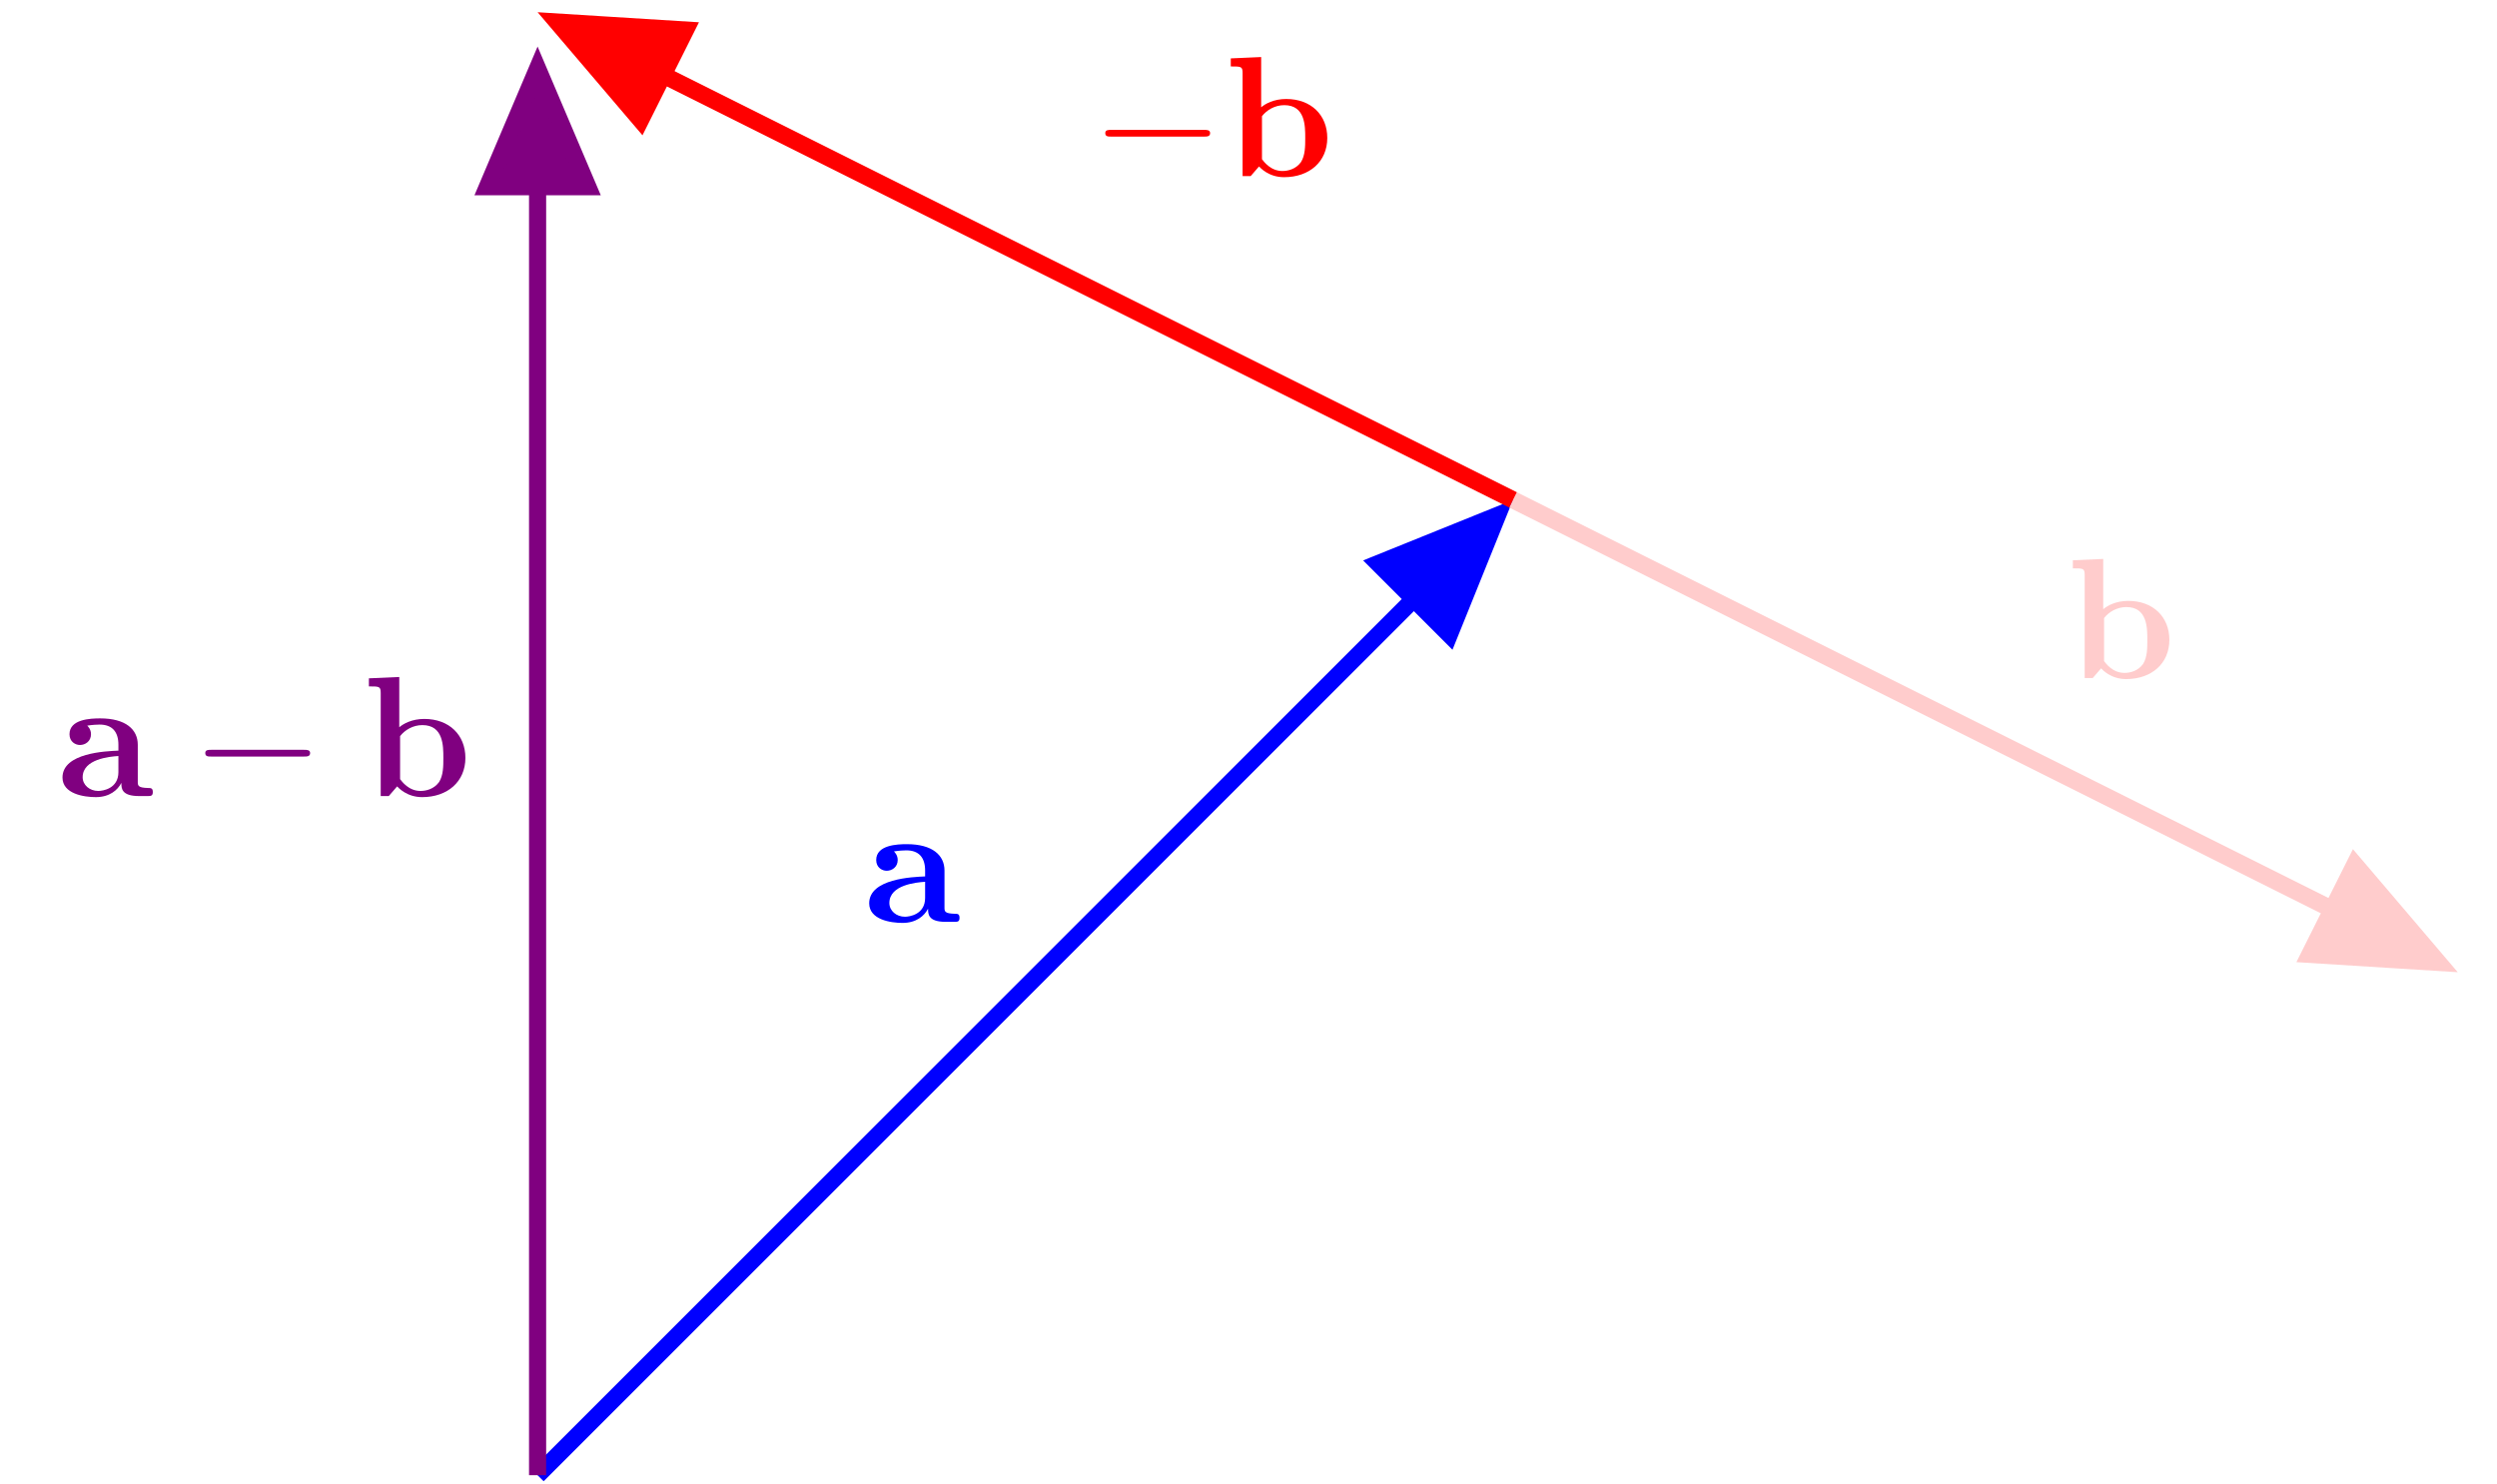
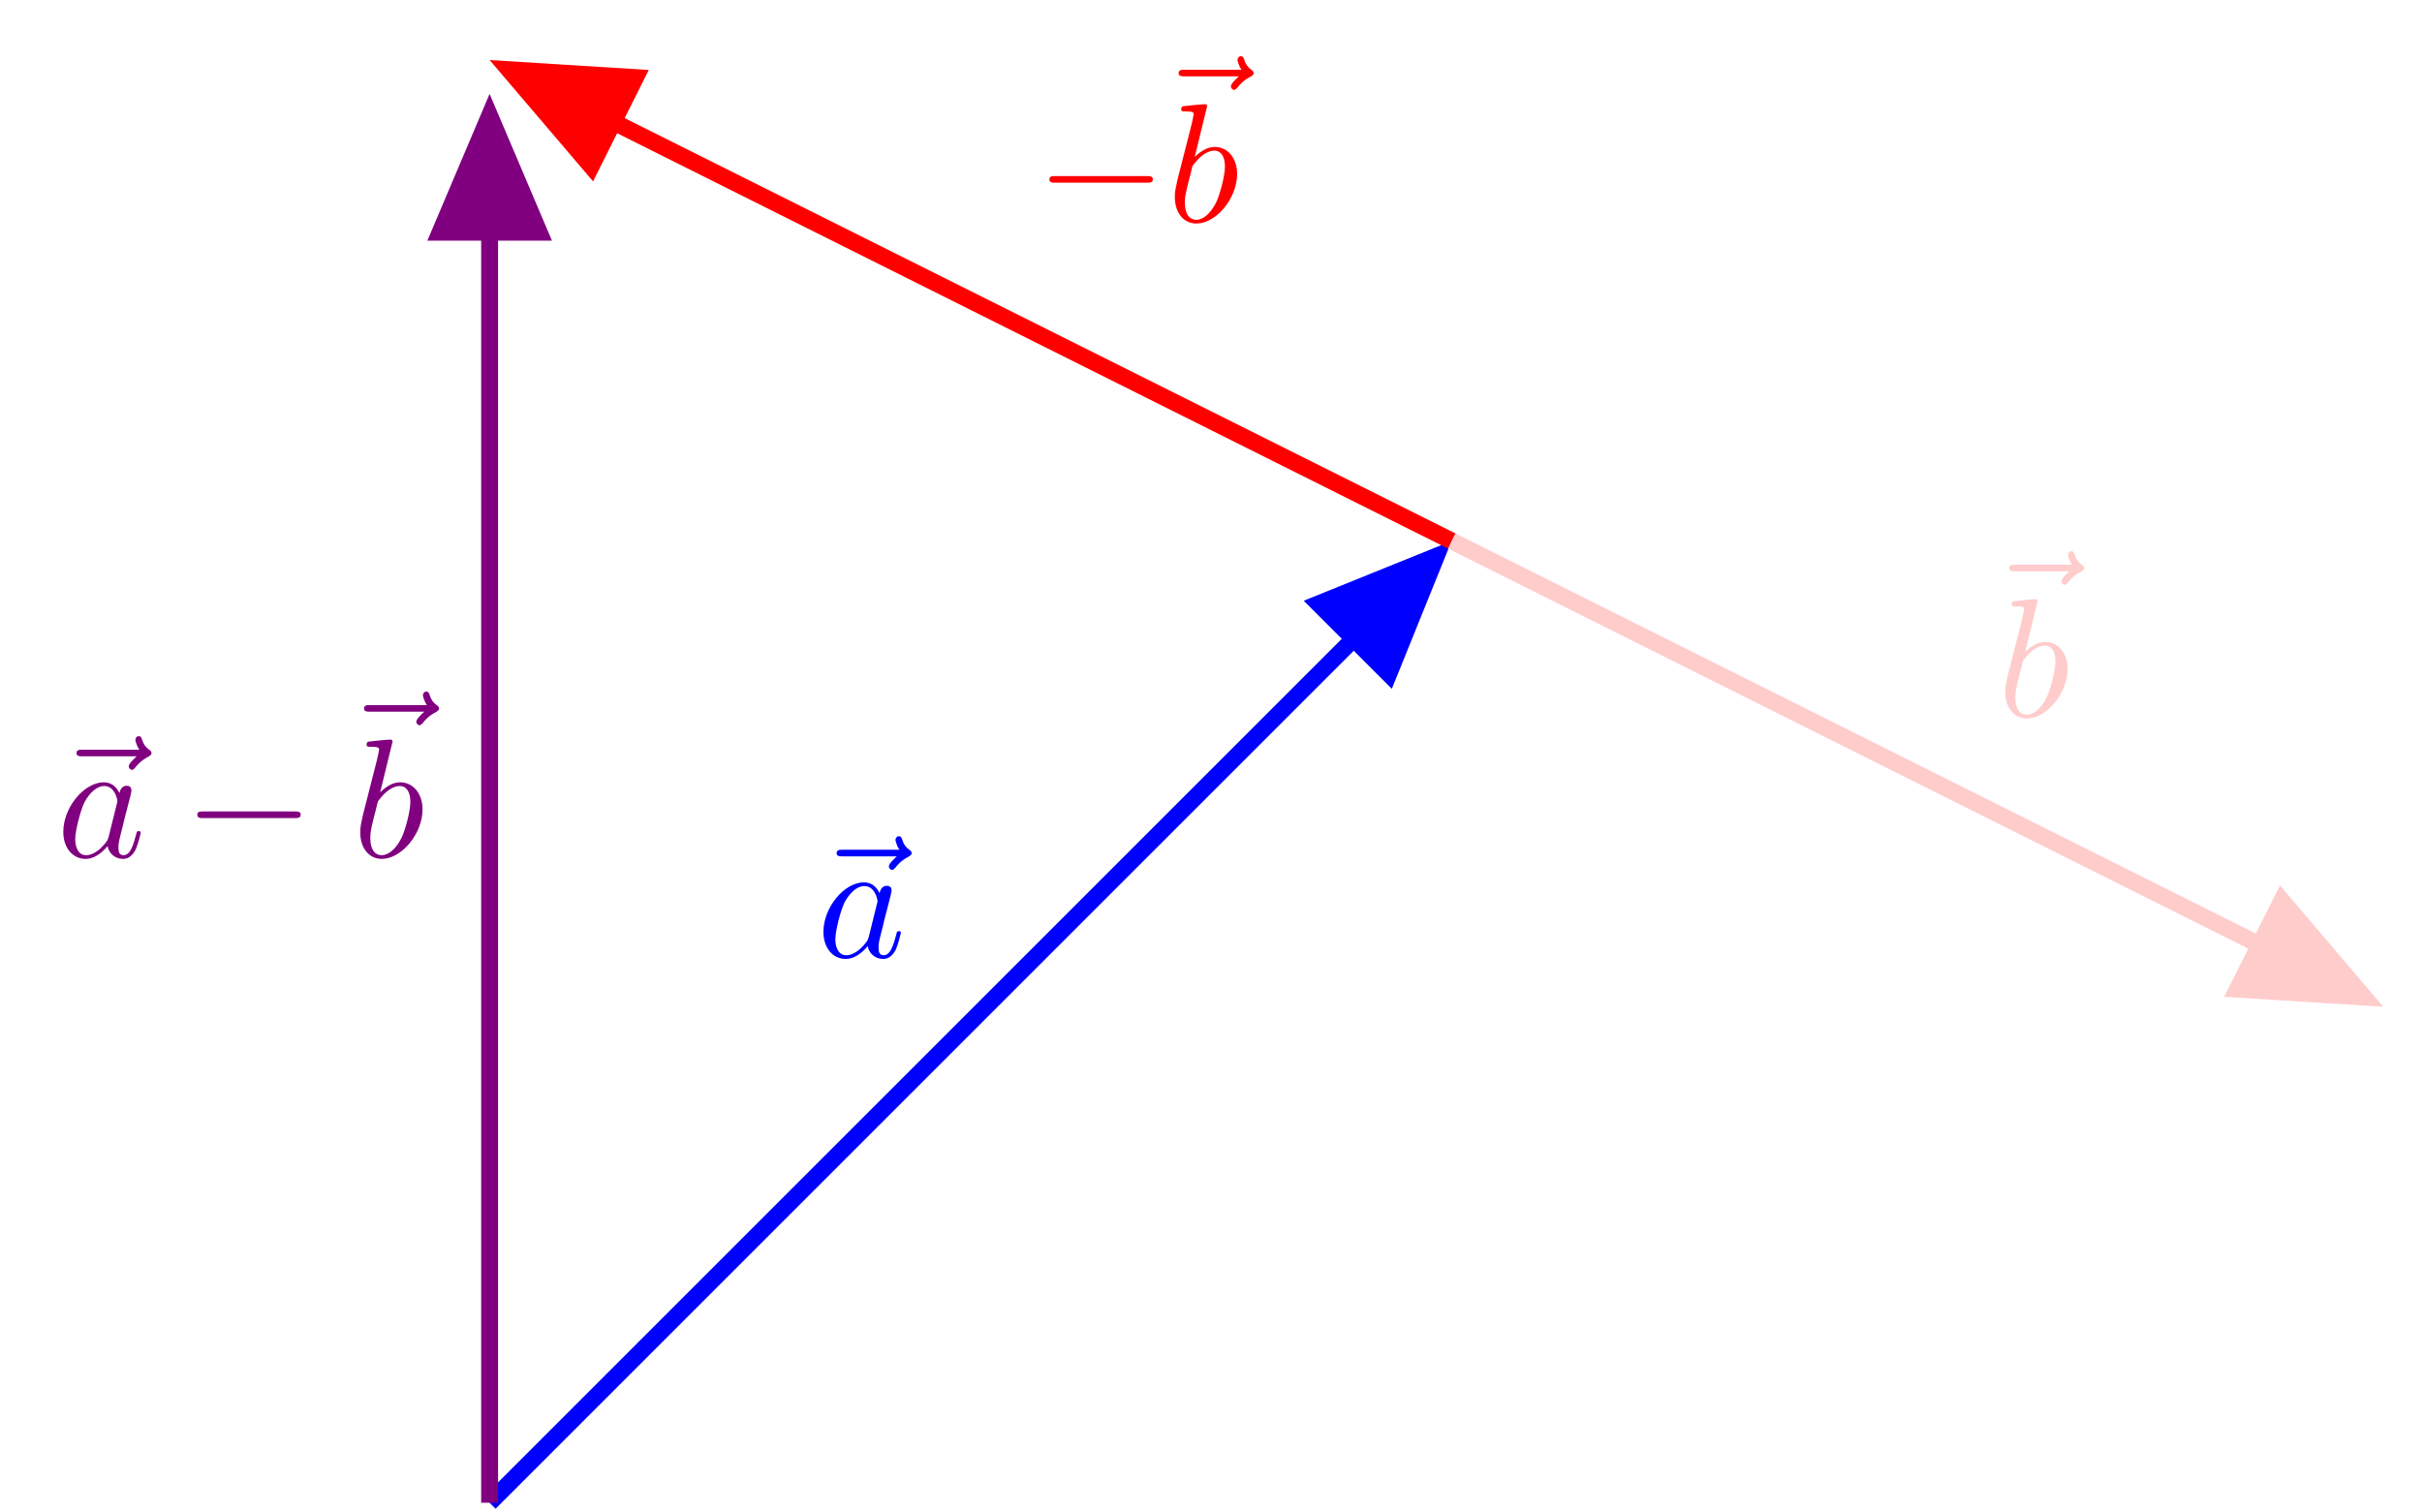
- <svg xmlns="http://www.w3.org/2000/svg" xmlns:xlink="http://www.w3.org/1999/xlink" width="145.132" height="86.25" viewBox="0 0 145.132 86.25">
+ <svg xmlns="http://www.w3.org/2000/svg" xmlns:xlink="http://www.w3.org/1999/xlink" width="142.74pt" height="89.079pt" viewBox="0 0 142.74 89.079">
  <defs>
    <g>
      <g id="glyph-0-0">
-         <path d="M 3.734 -0.766 C 3.734 -0.453 3.734 0 4.766 0 L 5.25 0 C 5.438 0 5.562 0 5.562 -0.234 C 5.562 -0.469 5.438 -0.469 5.297 -0.469 C 4.688 -0.484 4.688 -0.609 4.688 -0.844 L 4.688 -2.984 C 4.688 -3.875 3.984 -4.516 2.5 -4.516 C 1.938 -4.516 0.719 -4.469 0.719 -3.594 C 0.719 -3.156 1.062 -2.969 1.328 -2.969 C 1.641 -2.969 1.969 -3.188 1.969 -3.594 C 1.969 -3.891 1.781 -4.062 1.75 -4.094 C 2.031 -4.141 2.344 -4.156 2.469 -4.156 C 3.203 -4.156 3.562 -3.734 3.562 -2.984 L 3.562 -2.641 C 2.844 -2.609 0.312 -2.516 0.312 -1.078 C 0.312 -0.125 1.562 0.062 2.25 0.062 C 3.047 0.062 3.516 -0.344 3.734 -0.766 Z M 3.562 -2.328 L 3.562 -1.391 C 3.562 -0.422 2.641 -0.297 2.391 -0.297 C 1.891 -0.297 1.484 -0.641 1.484 -1.094 C 1.484 -2.156 3.062 -2.297 3.562 -2.328 Z M 3.562 -2.328 " />
+         <path d="M 5.359 -5.938 C 5.219 -5.797 4.891 -5.516 4.891 -5.344 C 4.891 -5.25 4.984 -5.141 5.078 -5.141 C 5.172 -5.141 5.219 -5.219 5.281 -5.281 C 5.391 -5.422 5.625 -5.703 6.062 -5.922 C 6.125 -5.969 6.234 -6.016 6.234 -6.125 C 6.234 -6.234 6.156 -6.281 6.094 -6.328 C 5.875 -6.484 5.766 -6.656 5.688 -6.891 C 5.656 -6.984 5.625 -7.125 5.484 -7.125 C 5.344 -7.125 5.281 -6.984 5.281 -6.906 C 5.281 -6.859 5.359 -6.547 5.516 -6.328 L 2.156 -6.328 C 2 -6.328 1.812 -6.328 1.812 -6.125 C 1.812 -5.938 2 -5.938 2.156 -5.938 Z M 5.359 -5.938 " />
      </g>
      <g id="glyph-0-1">
-         <path d="M 2.141 -4 L 2.141 -6.922 L 0.375 -6.844 L 0.375 -6.375 C 0.984 -6.375 1.062 -6.375 1.062 -5.984 L 1.062 0 L 1.531 0 L 2.016 -0.562 C 2.094 -0.484 2.578 0.062 3.469 0.062 C 4.953 0.062 5.984 -0.844 5.984 -2.219 C 5.984 -3.547 5.047 -4.484 3.594 -4.484 C 2.875 -4.484 2.375 -4.203 2.141 -4 Z M 2.188 -0.984 L 2.188 -3.484 C 2.469 -3.844 2.938 -4.125 3.484 -4.125 C 4.703 -4.125 4.703 -2.922 4.703 -2.219 C 4.703 -1.75 4.703 -1.203 4.453 -0.812 C 4.156 -0.406 3.703 -0.297 3.375 -0.297 C 2.688 -0.297 2.297 -0.844 2.188 -0.984 Z M 2.188 -0.984 " />
+         <path d="M 3.719 -3.766 C 3.531 -4.141 3.25 -4.406 2.797 -4.406 C 1.641 -4.406 0.406 -2.938 0.406 -1.484 C 0.406 -0.547 0.953 0.109 1.719 0.109 C 1.922 0.109 2.422 0.062 3.016 -0.641 C 3.094 -0.219 3.453 0.109 3.922 0.109 C 4.281 0.109 4.5 -0.125 4.672 -0.438 C 4.828 -0.797 4.969 -1.406 4.969 -1.422 C 4.969 -1.531 4.875 -1.531 4.844 -1.531 C 4.75 -1.531 4.734 -1.484 4.703 -1.344 C 4.531 -0.703 4.359 -0.109 3.953 -0.109 C 3.672 -0.109 3.656 -0.375 3.656 -0.562 C 3.656 -0.781 3.672 -0.875 3.781 -1.312 C 3.891 -1.719 3.906 -1.828 4 -2.203 L 4.359 -3.594 C 4.422 -3.875 4.422 -3.891 4.422 -3.938 C 4.422 -4.109 4.312 -4.203 4.141 -4.203 C 3.891 -4.203 3.75 -3.984 3.719 -3.766 Z M 3.078 -1.188 C 3.016 -1 3.016 -0.984 2.875 -0.812 C 2.438 -0.266 2.031 -0.109 1.75 -0.109 C 1.25 -0.109 1.109 -0.656 1.109 -1.047 C 1.109 -1.547 1.422 -2.766 1.656 -3.234 C 1.969 -3.812 2.406 -4.188 2.812 -4.188 C 3.453 -4.188 3.594 -3.375 3.594 -3.312 C 3.594 -3.25 3.578 -3.188 3.562 -3.141 Z M 3.078 -1.188 " />
+       </g>
+       <g id="glyph-0-2">
+         <path d="M 2.375 -6.812 C 2.375 -6.812 2.375 -6.922 2.25 -6.922 C 2.031 -6.922 1.297 -6.844 1.031 -6.812 C 0.953 -6.812 0.844 -6.797 0.844 -6.625 C 0.844 -6.5 0.938 -6.5 1.094 -6.5 C 1.562 -6.5 1.578 -6.438 1.578 -6.328 C 1.578 -6.266 1.5 -5.922 1.453 -5.719 L 0.625 -2.469 C 0.516 -1.969 0.469 -1.797 0.469 -1.453 C 0.469 -0.516 1 0.109 1.734 0.109 C 2.906 0.109 4.141 -1.375 4.141 -2.812 C 4.141 -3.719 3.609 -4.406 2.812 -4.406 C 2.359 -4.406 1.938 -4.109 1.641 -3.812 Z M 1.453 -3.047 C 1.5 -3.266 1.5 -3.281 1.594 -3.391 C 2.078 -4.031 2.531 -4.188 2.797 -4.188 C 3.156 -4.188 3.422 -3.891 3.422 -3.25 C 3.422 -2.656 3.094 -1.516 2.906 -1.141 C 2.578 -0.469 2.125 -0.109 1.734 -0.109 C 1.391 -0.109 1.062 -0.375 1.062 -1.109 C 1.062 -1.312 1.062 -1.5 1.219 -2.125 Z M 1.453 -3.047 " />
      </g>
      <g id="glyph-1-0">
        <path d="M 6.562 -2.297 C 6.734 -2.297 6.922 -2.297 6.922 -2.5 C 6.922 -2.688 6.734 -2.688 6.562 -2.688 L 1.172 -2.688 C 1 -2.688 0.828 -2.688 0.828 -2.5 C 0.828 -2.297 1 -2.297 1.172 -2.297 Z M 6.562 -2.297 " />
      </g>
    </g>
    <clipPath id="clip-0">
-       <path clip-rule="nonzero" d="M 17 16 L 101 16 L 101 86.25 L 17 86.25 Z M 17 16 " />
+       <path clip-rule="nonzero" d="M 14 18 L 99 18 L 99 89.078 L 14 89.078 Z M 14 18 " />
    </clipPath>
    <clipPath id="clip-1">
-       <path clip-rule="nonzero" d="M 73 14 L 145.133 14 L 145.133 70 L 73 70 Z M 73 14 " />
+       <path clip-rule="nonzero" d="M 71 17 L 142.738 17 L 142.738 73 L 71 73 Z M 71 17 " />
    </clipPath>
    <clipPath id="clip-2">
-       <path clip-rule="nonzero" d="M 120 36 L 145.133 36 L 145.133 71 L 120 71 Z M 120 36 " />
+       <path clip-rule="nonzero" d="M 117 38 L 142.738 38 L 142.738 73 L 117 73 Z M 117 38 " />
    </clipPath>
    <clipPath id="clip-3">
-       <path clip-rule="nonzero" d="M 30 3 L 32 3 L 32 86.25 L 30 86.25 Z M 30 3 " />
+       <path clip-rule="nonzero" d="M 28 6 L 30 6 L 30 89.078 L 28 89.078 Z M 28 6 " />
    </clipPath>
  </defs>
  <g clip-path="url(#clip-0)">
-     <path fill="none" stroke-width="0.996" stroke-linecap="butt" stroke-linejoin="miter" stroke="rgb(0%, 0%, 100%)" stroke-opacity="1" stroke-miterlimit="10" d="M -0.002 -0.002 L 55.529 55.529 " transform="matrix(1, 0, 0, -1, 31.248, 85.752)" />
+     <path fill="none" stroke-width="0.996" stroke-linecap="butt" stroke-linejoin="miter" stroke="rgb(0%, 0%, 100%)" stroke-opacity="1" stroke-miterlimit="10" d="M -0.001 -0.001 L 55.527 55.526 " transform="matrix(1, 0, 0, -1, 28.856, 88.581)" />
  </g>
-   <path fill-rule="nonzero" fill="rgb(0%, 0%, 100%)" fill-opacity="1" stroke-width="0.996" stroke-linecap="butt" stroke-linejoin="miter" stroke="rgb(0%, 0%, 100%)" stroke-opacity="1" stroke-miterlimit="10" d="M -6.503 2.92 L 0.372 0 L -6.503 -2.92 Z M -6.503 2.92 " transform="matrix(0.7071, -0.7071, -0.7071, -0.7071, 86.77571, 30.22429)" />
+   <path fill-rule="nonzero" fill="rgb(0%, 0%, 100%)" fill-opacity="1" stroke-width="0.996" stroke-linecap="butt" stroke-linejoin="miter" stroke="rgb(0%, 0%, 100%)" stroke-opacity="1" stroke-miterlimit="10" d="M -6.507 2.919 L 0.374 -0 L -6.507 -2.92 Z M -6.507 2.919 " transform="matrix(0.7071, -0.7071, -0.7071, -0.7071, 84.38371, 33.05329)" />
  <g fill="rgb(0%, 0%, 100%)" fill-opacity="1">
-     <use xlink:href="#glyph-0-0" x="50.208" y="53.588" />
+     <use xlink:href="#glyph-0-0" x="47.494" y="56.417" />
+   </g>
+   <g fill="rgb(0%, 0%, 100%)" fill-opacity="1">
+     <use xlink:href="#glyph-0-1" x="48.122" y="56.417" />
  </g>
  <g clip-path="url(#clip-1)">
-     <path fill="none" stroke-width="0.996" stroke-linecap="butt" stroke-linejoin="miter" stroke="rgb(100%, 79.999%, 79.999%)" stroke-opacity="1" stroke-miterlimit="10" d="M 56.693 56.693 L 110.131 29.975 " transform="matrix(1, 0, 0, -1, 31.248, 85.752)" />
+     <path fill="none" stroke-width="0.996" stroke-linecap="butt" stroke-linejoin="miter" stroke="rgb(100%, 79.999%, 79.999%)" stroke-opacity="1" stroke-miterlimit="10" d="M 56.695 56.694 L 110.132 29.976 " transform="matrix(1, 0, 0, -1, 28.856, 88.581)" />
  </g>
-   <path fill-rule="nonzero" fill="rgb(100%, 79.999%, 79.999%)" fill-opacity="1" d="M 136.867 50.258 L 141.711 55.945 L 134.254 55.48 Z M 136.867 50.258 " />
+   <path fill-rule="nonzero" fill="rgb(100%, 79.999%, 79.999%)" fill-opacity="1" d="M 134.477 53.086 L 139.32 58.773 L 131.863 58.309 Z M 134.477 53.086 " />
  <g clip-path="url(#clip-2)">
-     <path fill="none" stroke-width="0.996" stroke-linecap="butt" stroke-linejoin="miter" stroke="rgb(100%, 79.999%, 79.999%)" stroke-opacity="1" stroke-miterlimit="10" d="M -6.504 2.919 L 0.373 -0.002 L -6.506 -2.921 Z M -6.504 2.919 " transform="matrix(0.89436, 0.44717, 0.44717, -0.89436, 141.3785, 55.77687)" />
+     <path fill="none" stroke-width="0.996" stroke-linecap="butt" stroke-linejoin="miter" stroke="rgb(100%, 79.999%, 79.999%)" stroke-opacity="1" stroke-miterlimit="10" d="M -6.503 2.921 L 0.374 -0.001 L -6.505 -2.92 Z M -6.503 2.921 " transform="matrix(0.89436, 0.44717, 0.44717, -0.89436, 138.9865, 58.60587)" />
  </g>
  <g fill="rgb(100%, 79.999%, 79.999%)" fill-opacity="1">
-     <use xlink:href="#glyph-0-1" x="120.105" y="39.414" />
+     <use xlink:href="#glyph-0-0" x="116.594" y="39.614" />
  </g>
-   <path fill="none" stroke-width="0.996" stroke-linecap="butt" stroke-linejoin="miter" stroke="rgb(100%, 0%, 0%)" stroke-opacity="1" stroke-miterlimit="10" d="M 56.693 56.693 L 1.475 84.303 " transform="matrix(1, 0, 0, -1, 31.248, 85.752)" />
-   <path fill-rule="nonzero" fill="rgb(100%, 0%, 0%)" fill-opacity="1" stroke-width="0.996" stroke-linecap="butt" stroke-linejoin="miter" stroke="rgb(100%, 0%, 0%)" stroke-opacity="1" stroke-miterlimit="10" d="M -6.504 2.92 L 0.375 0 L -6.503 -2.919 Z M -6.504 2.92 " transform="matrix(-0.89436, -0.44717, -0.44717, 0.89436, 32.72266, 1.44888)" />
+   <g fill="rgb(100%, 79.999%, 79.999%)" fill-opacity="1">
+     <use xlink:href="#glyph-0-2" x="117.713" y="42.243" />
+   </g>
+   <path fill="none" stroke-width="0.996" stroke-linecap="butt" stroke-linejoin="miter" stroke="rgb(100%, 0%, 0%)" stroke-opacity="1" stroke-miterlimit="10" d="M 56.695 56.694 L 1.476 84.304 " transform="matrix(1, 0, 0, -1, 28.856, 88.581)" />
+   <path fill-rule="nonzero" fill="rgb(100%, 0%, 0%)" fill-opacity="1" stroke-width="0.996" stroke-linecap="butt" stroke-linejoin="miter" stroke="rgb(100%, 0%, 0%)" stroke-opacity="1" stroke-miterlimit="10" d="M -6.505 2.918 L 0.375 -0.001 L -6.504 -2.92 Z M -6.505 2.918 " transform="matrix(-0.89436, -0.44717, -0.44717, 0.89436, 30.33066, 4.27788)" />
  <g fill="rgb(100%, 0%, 0%)" fill-opacity="1">
-     <use xlink:href="#glyph-1-0" x="63.413" y="10.238" />
+     <use xlink:href="#glyph-1-0" x="61.02" y="13.067" />
  </g>
  <g fill="rgb(100%, 0%, 0%)" fill-opacity="1">
-     <use xlink:href="#glyph-0-1" x="71.161" y="10.238" />
+     <use xlink:href="#glyph-0-0" x="67.65" y="10.438" />
+   </g>
+   <g fill="rgb(100%, 0%, 0%)" fill-opacity="1">
+     <use xlink:href="#glyph-0-2" x="68.769" y="13.067" />
  </g>
  <g clip-path="url(#clip-3)">
-     <path fill="none" stroke-width="0.996" stroke-linecap="butt" stroke-linejoin="miter" stroke="rgb(50%, 0%, 50%)" stroke-opacity="1" stroke-miterlimit="10" d="M -0.002 -0.002 L -0.002 81.4 " transform="matrix(1, 0, 0, -1, 31.248, 85.752)" />
+     <path fill="none" stroke-width="0.996" stroke-linecap="butt" stroke-linejoin="miter" stroke="rgb(50%, 0%, 50%)" stroke-opacity="1" stroke-miterlimit="10" d="M -0.001 -0.001 L -0.001 81.397 " transform="matrix(1, 0, 0, -1, 28.856, 88.581)" />
  </g>
-   <path fill-rule="nonzero" fill="rgb(50%, 0%, 50%)" fill-opacity="1" stroke-width="0.996" stroke-linecap="butt" stroke-linejoin="miter" stroke="rgb(50%, 0%, 50%)" stroke-opacity="1" stroke-miterlimit="10" d="M -6.502 2.92 L 0.373 0.002 L -6.502 -2.92 Z M -6.502 2.92 " transform="matrix(0, -1, -1, 0, 31.248, 4.35297)" />
+   <path fill-rule="nonzero" fill="rgb(50%, 0%, 50%)" fill-opacity="1" stroke-width="0.996" stroke-linecap="butt" stroke-linejoin="miter" stroke="rgb(50%, 0%, 50%)" stroke-opacity="1" stroke-miterlimit="10" d="M -6.506 2.918 L 0.373 0.001 L -6.506 -2.921 Z M -6.506 2.918 " transform="matrix(0, -1, -1, 0, 28.856, 7.18197)" />
  <g fill="rgb(50%, 0%, 50%)" fill-opacity="1">
-     <use xlink:href="#glyph-0-0" x="3.32" y="46.276" />
+     <use xlink:href="#glyph-0-0" x="2.696" y="50.52" />
  </g>
  <g fill="rgb(50%, 0%, 50%)" fill-opacity="1">
-     <use xlink:href="#glyph-1-0" x="11.103" y="46.276" />
+     <use xlink:href="#glyph-0-1" x="3.324" y="50.52" />
  </g>
  <g fill="rgb(50%, 0%, 50%)" fill-opacity="1">
-     <use xlink:href="#glyph-0-1" x="21.066" y="46.276" />
+     <use xlink:href="#glyph-1-0" x="10.8" y="50.52" />
+   </g>
+   <g fill="rgb(50%, 0%, 50%)" fill-opacity="1">
+     <use xlink:href="#glyph-0-0" x="19.643" y="47.89" />
+   </g>
+   <g fill="rgb(50%, 0%, 50%)" fill-opacity="1">
+     <use xlink:href="#glyph-0-2" x="20.762" y="50.52" />
  </g>
</svg>
